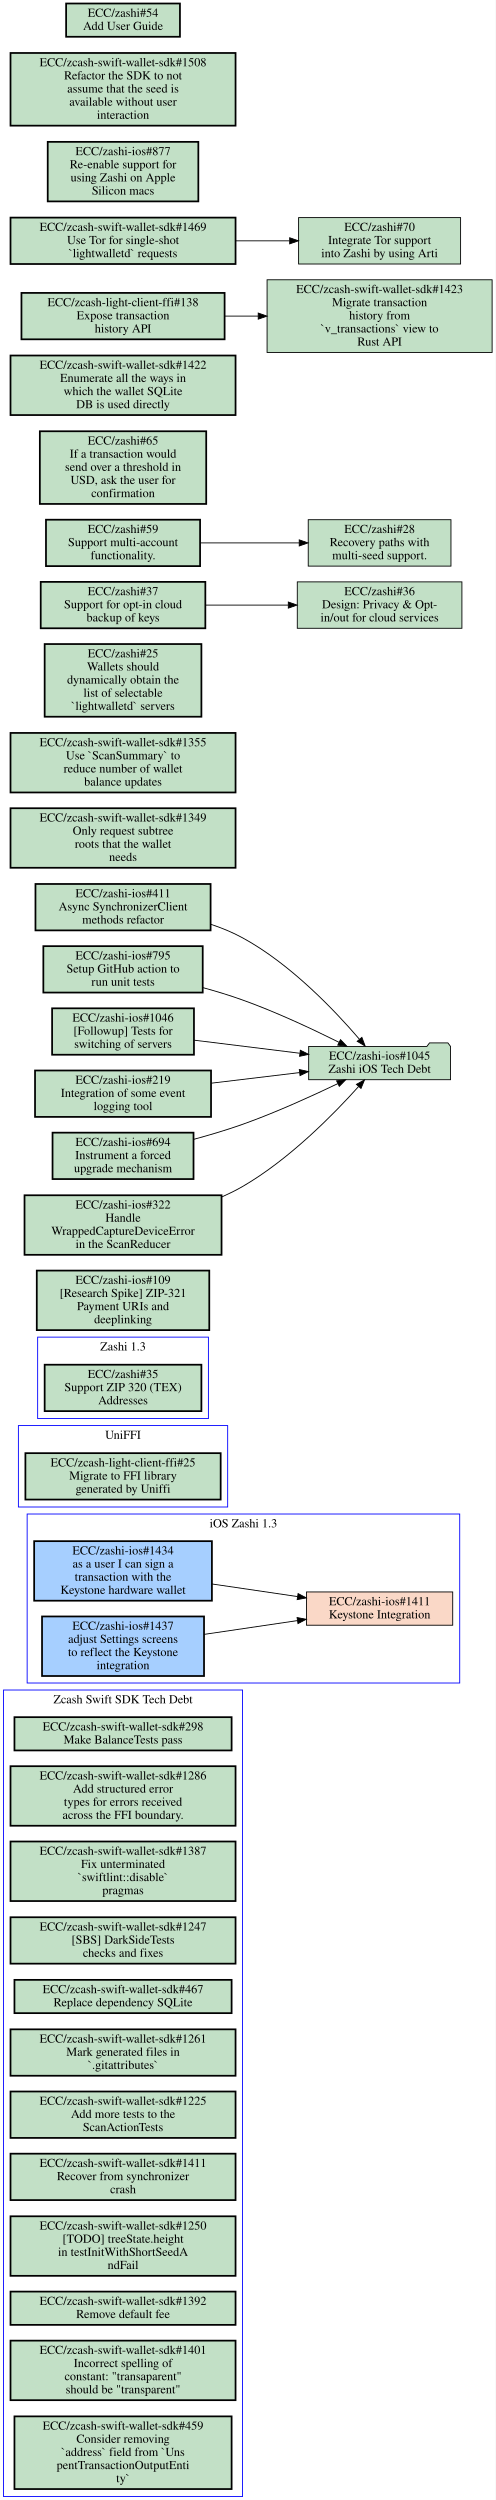
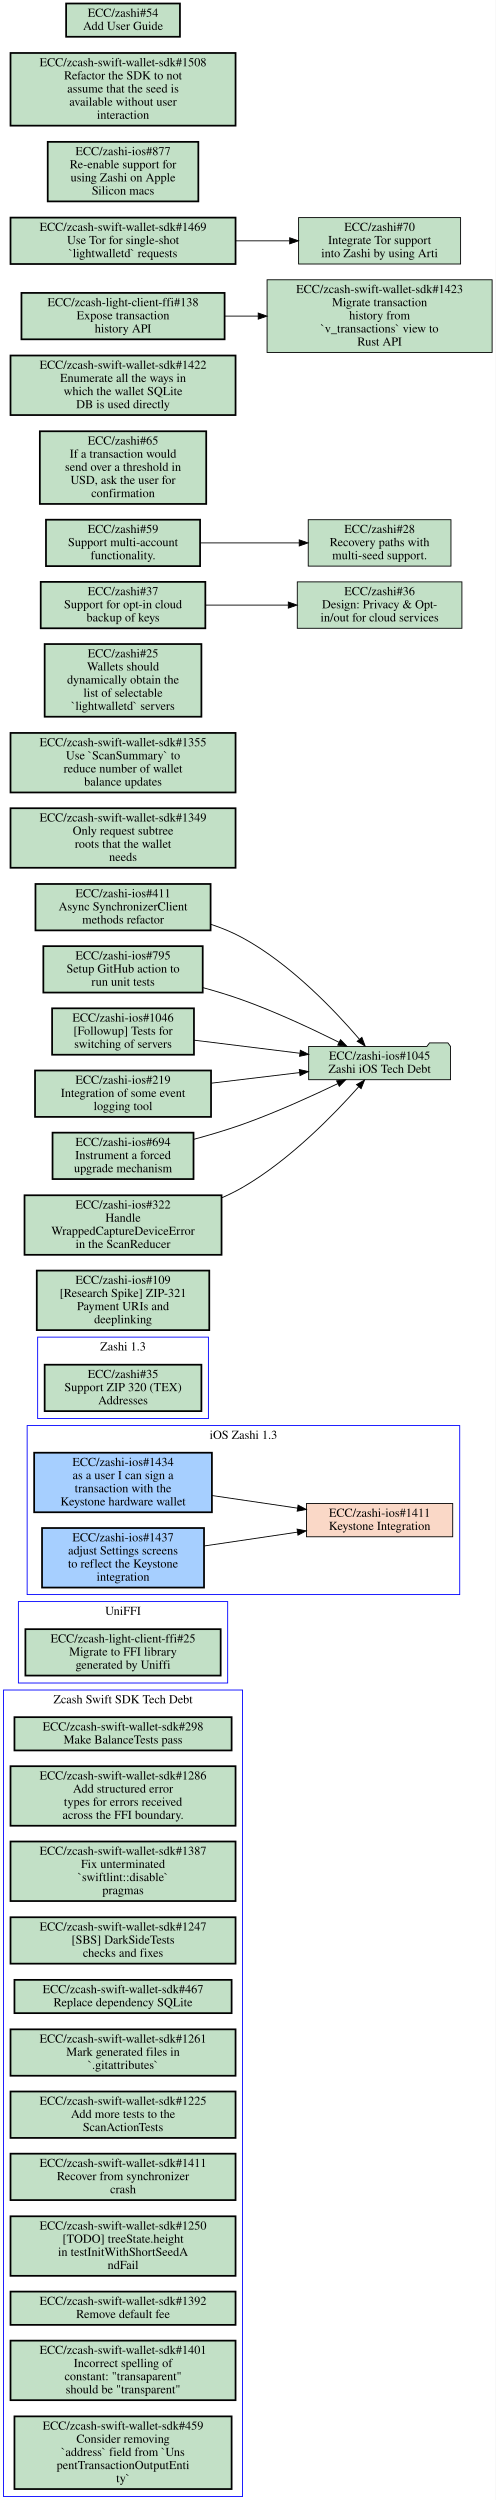
<svg xmlns="http://www.w3.org/2000/svg" xmlns:xlink="http://www.w3.org/1999/xlink" width="566pt" height="2855pt" viewBox="0.00 0.00 566.00 2855.00">
  <g id="graph0" class="graph" transform="scale(1 1) rotate(0) translate(4 2851)">
    <polygon fill="white" stroke="transparent" points="-4,4 -4,-2851 562,-2851 562,4 -4,4" />
    <g id="clust1" class="cluster">
-       <polygon fill="none" stroke="blue" points="39,-1231 39,-1324 234,-1324 234,-1231 39,-1231" />
-       <text text-anchor="middle" x="136.5" y="-1308.8" font-family="Times,serif" font-size="14.00">Zashi 1.3</text>
+       <polygon fill="none" stroke="blue" points="17,-929 17,-1022 256,-1022 256,-929 17,-929" />
+       <text text-anchor="middle" x="136.5" y="-1006.8" font-family="Times,serif" font-size="14.00">UniFFI</text>
    </g>
    <g id="clust2" class="cluster">
-       <polygon fill="none" stroke="blue" points="17,-1130 17,-1223 256,-1223 256,-1130 17,-1130" />
-       <text text-anchor="middle" x="136.5" y="-1207.8" font-family="Times,serif" font-size="14.00">UniFFI</text>
+       <polygon fill="none" stroke="blue" points="27,-1030 27,-1223 521,-1223 521,-1030 27,-1030" />
+       <text text-anchor="middle" x="274" y="-1207.8" font-family="Times,serif" font-size="14.00">iOS Zashi 1.3</text>
    </g>
    <g id="clust3" class="cluster">
      <polygon fill="none" stroke="blue" points="0,0 0,-921 273,-921 273,0 0,0" />
      <text text-anchor="middle" x="136.5" y="-905.8" font-family="Times,serif" font-size="14.00">Zcash Swift SDK Tech Debt</text>
    </g>
    <g id="clust4" class="cluster">
-       <polygon fill="none" stroke="blue" points="27,-929 27,-1122 521,-1122 521,-929 27,-929" />
-       <text text-anchor="middle" x="274" y="-1106.8" font-family="Times,serif" font-size="14.00">iOS Zashi 1.3</text>
+       <polygon fill="none" stroke="blue" points="39,-1231 39,-1324 234,-1324 234,-1231 39,-1231" />
+       <text text-anchor="middle" x="136.5" y="-1308.8" font-family="Times,serif" font-size="14.00">Zashi 1.3</text>
    </g>
    <g id="node1" class="node open">
      <g id="a_node1">
-         <a xlink:href="https://github.com/Electric-Coin-Company/zashi/issues/35" xlink:title="ECC/zashi#35&#10;Support ZIP 320 (TEX)&#10;Addresses" target="_blank">
-           <polygon fill="#c2e0c6" stroke="black" stroke-width="2" points="226,-1292.5 47,-1292.5 47,-1239.5 226,-1239.5 226,-1292.5" />
-           <text text-anchor="middle" x="136.5" y="-1277.3" font-family="Times,serif" font-size="14.00">ECC/zashi#35</text>
-           <text text-anchor="middle" x="136.5" y="-1262.3" font-family="Times,serif" font-size="14.00">Support ZIP 320 (TEX)</text>
-           <text text-anchor="middle" x="136.5" y="-1247.3" font-family="Times,serif" font-size="14.00">Addresses</text>
-         </a>
-       </g>
-     </g>
-     <g id="node2" class="node open">
+         <a xlink:href="https://github.com/Electric-Coin-Company/zcash-light-client-ffi/issues/25" xlink:title="ECC/zcash-light-client-ffi#25&#10;Migrate to FFI library&#10;generated by Uniffi" target="_blank">
+           <polygon fill="#c2e0c6" stroke="black" stroke-width="2" points="248,-990.5 25,-990.5 25,-937.5 248,-937.5 248,-990.5" />
+           <text text-anchor="middle" x="136.5" y="-975.3" font-family="Times,serif" font-size="14.00">ECC/zcash-light-client-ffi#25</text>
+           <text text-anchor="middle" x="136.5" y="-960.3" font-family="Times,serif" font-size="14.00">Migrate to FFI library</text>
+           <text text-anchor="middle" x="136.5" y="-945.3" font-family="Times,serif" font-size="14.00">generated by Uniffi</text>
+         </a>
+       </g>
+     </g>
+     <g id="node2" class="node closed">
      <g id="a_node2">
-         <a xlink:href="https://github.com/Electric-Coin-Company/zcash-light-client-ffi/issues/25" xlink:title="ECC/zcash-light-client-ffi#25&#10;Migrate to FFI library&#10;generated by Uniffi" target="_blank">
-           <polygon fill="#c2e0c6" stroke="black" stroke-width="2" points="248,-1191.5 25,-1191.5 25,-1138.5 248,-1138.5 248,-1191.5" />
-           <text text-anchor="middle" x="136.5" y="-1176.3" font-family="Times,serif" font-size="14.00">ECC/zcash-light-client-ffi#25</text>
-           <text text-anchor="middle" x="136.5" y="-1161.3" font-family="Times,serif" font-size="14.00">Migrate to FFI library</text>
-           <text text-anchor="middle" x="136.5" y="-1146.3" font-family="Times,serif" font-size="14.00">generated by Uniffi</text>
-         </a>
-       </g>
-     </g>
-     <g id="node3" class="node open">
+         <a xlink:href="https://github.com/Electric-Coin-Company/zashi-ios/issues/1411" xlink:title="ECC/zashi-ios#1411&#10;Keystone Integration" target="_blank">
+           <polygon fill="#fad8c7" stroke="black" points="513,-1134 346,-1134 346,-1096 513,-1096 513,-1134" />
+           <text text-anchor="middle" x="429.5" y="-1118.8" font-family="Times,serif" font-size="14.00">ECC/zashi-ios#1411</text>
+           <text text-anchor="middle" x="429.5" y="-1103.8" font-family="Times,serif" font-size="14.00">Keystone Integration</text>
+         </a>
+       </g>
+     </g>
+     <g id="node3" class="node committed">
      <g id="a_node3">
+         <a xlink:href="https://github.com/Electric-Coin-Company/zashi-ios/issues/1434" xlink:title="ECC/zashi-ios#1434&#10;as a user I can sign a&#10;transaction with the&#10;Keystone hardware wallet" target="_blank">
+           <polygon fill="#a6cfff" stroke="black" stroke-width="2" points="238,-1192 35,-1192 35,-1124 238,-1124 238,-1192" />
+           <text text-anchor="middle" x="136.5" y="-1176.8" font-family="Times,serif" font-size="14.00">ECC/zashi-ios#1434</text>
+           <text text-anchor="middle" x="136.5" y="-1161.8" font-family="Times,serif" font-size="14.00">as a user I can sign a</text>
+           <text text-anchor="middle" x="136.5" y="-1146.8" font-family="Times,serif" font-size="14.00">transaction with the</text>
+           <text text-anchor="middle" x="136.5" y="-1131.8" font-family="Times,serif" font-size="14.00">Keystone hardware wallet</text>
+         </a>
+       </g>
+     </g>
+     <g id="edge1" class="edge">
+       <path fill="none" stroke="black" d="M238.05,-1143.1C269.78,-1138.5 304.66,-1133.3 335.81,-1128.7" />
+       <polygon fill="black" stroke="black" points="336.41,-1132.15 345.78,-1127.2 335.37,-1125.23 336.41,-1132.15" />
+     </g>
+     <g id="node4" class="node committed">
+       <g id="a_node4">
+         <a xlink:href="https://github.com/Electric-Coin-Company/zashi-ios/issues/1437" xlink:title="ECC/zashi-ios#1437&#10;adjust Settings screens&#10;to reflect the Keystone&#10;integration" target="_blank">
+           <polygon fill="#a6cfff" stroke="black" stroke-width="2" points="229,-1106 44,-1106 44,-1038 229,-1038 229,-1106" />
+           <text text-anchor="middle" x="136.5" y="-1090.8" font-family="Times,serif" font-size="14.00">ECC/zashi-ios#1437</text>
+           <text text-anchor="middle" x="136.5" y="-1075.8" font-family="Times,serif" font-size="14.00">adjust Settings screens</text>
+           <text text-anchor="middle" x="136.5" y="-1060.8" font-family="Times,serif" font-size="14.00">to reflect the Keystone</text>
+           <text text-anchor="middle" x="136.5" y="-1045.8" font-family="Times,serif" font-size="14.00">integration</text>
+         </a>
+       </g>
+     </g>
+     <g id="edge2" class="edge">
+       <path fill="none" stroke="black" d="M229.17,-1085.5C263.14,-1090.6 301.66,-1096.3 335.72,-1101.3" />
+       <polygon fill="black" stroke="black" points="335.26,-1104.77 345.67,-1102.8 336.3,-1097.85 335.26,-1104.77" />
+     </g>
+     <g id="node5" class="node open">
+       <g id="a_node5">
        <a xlink:href="https://github.com/Electric-Coin-Company/zcash-swift-wallet-sdk/issues/298" xlink:title="ECC/zcash-swift-wallet-sdk#298&#10;Make BalanceTests pass" target="_blank">
          <polygon fill="#c2e0c6" stroke="black" stroke-width="2" points="260.5,-890 12.5,-890 12.5,-852 260.5,-852 260.5,-890" />
          <text text-anchor="middle" x="136.5" y="-874.8" font-family="Times,serif" font-size="14.00">ECC/zcash-swift-wallet-sdk#298</text>
          <text text-anchor="middle" x="136.5" y="-859.8" font-family="Times,serif" font-size="14.00">Make BalanceTests pass</text>
        </a>
      </g>
    </g>
-     <g id="node4" class="node open">
-       <g id="a_node4">
+     <g id="node6" class="node open">
+       <g id="a_node6">
        <a xlink:href="https://github.com/Electric-Coin-Company/zcash-swift-wallet-sdk/issues/1286" xlink:title="ECC/zcash-swift-wallet-sdk#1286&#10;Add structured error&#10;types for errors received&#10;across the FFI boundary." target="_blank">
          <polygon fill="#c2e0c6" stroke="black" stroke-width="2" points="265,-834 8,-834 8,-766 265,-766 265,-834" />
          <text text-anchor="middle" x="136.5" y="-818.8" font-family="Times,serif" font-size="14.00">ECC/zcash-swift-wallet-sdk#1286</text>
          <text text-anchor="middle" x="136.5" y="-803.8" font-family="Times,serif" font-size="14.00">Add structured error</text>
          <text text-anchor="middle" x="136.5" y="-788.8" font-family="Times,serif" font-size="14.00">types for errors received</text>
          <text text-anchor="middle" x="136.5" y="-773.8" font-family="Times,serif" font-size="14.00">across the FFI boundary.</text>
        </a>
      </g>
    </g>
-     <g id="node5" class="node open">
-       <g id="a_node5">
+     <g id="node7" class="node open">
+       <g id="a_node7">
        <a xlink:href="https://github.com/Electric-Coin-Company/zcash-swift-wallet-sdk/issues/1387" xlink:title="ECC/zcash-swift-wallet-sdk#1387&#10;Fix unterminated&#10;`swiftlint::disable`&#10;pragmas" target="_blank">
          <polygon fill="#c2e0c6" stroke="black" stroke-width="2" points="265,-748 8,-748 8,-680 265,-680 265,-748" />
          <text text-anchor="middle" x="136.5" y="-732.8" font-family="Times,serif" font-size="14.00">ECC/zcash-swift-wallet-sdk#1387</text>
          <text text-anchor="middle" x="136.5" y="-717.8" font-family="Times,serif" font-size="14.00">Fix unterminated</text>
          <text text-anchor="middle" x="136.5" y="-702.8" font-family="Times,serif" font-size="14.00">`swiftlint::disable`</text>
          <text text-anchor="middle" x="136.5" y="-687.8" font-family="Times,serif" font-size="14.00">pragmas</text>
        </a>
      </g>
    </g>
-     <g id="node6" class="node open">
-       <g id="a_node6">
+     <g id="node8" class="node open">
+       <g id="a_node8">
        <a xlink:href="https://github.com/Electric-Coin-Company/zcash-swift-wallet-sdk/issues/1247" xlink:title="ECC/zcash-swift-wallet-sdk#1247&#10;[SBS] DarkSideTests&#10;checks and fixes" target="_blank">
          <polygon fill="#c2e0c6" stroke="black" stroke-width="2" points="265,-661.5 8,-661.5 8,-608.5 265,-608.5 265,-661.5" />
          <text text-anchor="middle" x="136.5" y="-646.3" font-family="Times,serif" font-size="14.00">ECC/zcash-swift-wallet-sdk#1247</text>
          <text text-anchor="middle" x="136.5" y="-631.3" font-family="Times,serif" font-size="14.00">[SBS] DarkSideTests</text>
          <text text-anchor="middle" x="136.5" y="-616.3" font-family="Times,serif" font-size="14.00">checks and fixes</text>
        </a>
      </g>
    </g>
-     <g id="node7" class="node open">
-       <g id="a_node7">
+     <g id="node9" class="node open">
+       <g id="a_node9">
        <a xlink:href="https://github.com/Electric-Coin-Company/zcash-swift-wallet-sdk/issues/467" xlink:title="ECC/zcash-swift-wallet-sdk#467&#10;Replace dependency SQLite" target="_blank">
          <polygon fill="#c2e0c6" stroke="black" stroke-width="2" points="260.5,-590 12.5,-590 12.5,-552 260.5,-552 260.5,-590" />
          <text text-anchor="middle" x="136.5" y="-574.8" font-family="Times,serif" font-size="14.00">ECC/zcash-swift-wallet-sdk#467</text>
          <text text-anchor="middle" x="136.5" y="-559.8" font-family="Times,serif" font-size="14.00">Replace dependency SQLite</text>
        </a>
      </g>
    </g>
-     <g id="node8" class="node open">
-       <g id="a_node8">
+     <g id="node10" class="node open">
+       <g id="a_node10">
        <a xlink:href="https://github.com/Electric-Coin-Company/zcash-swift-wallet-sdk/issues/1261" xlink:title="ECC/zcash-swift-wallet-sdk#1261&#10;Mark generated files in&#10;`.gitattributes`" target="_blank">
          <polygon fill="#c2e0c6" stroke="black" stroke-width="2" points="265,-533.5 8,-533.5 8,-480.5 265,-480.5 265,-533.5" />
          <text text-anchor="middle" x="136.5" y="-518.3" font-family="Times,serif" font-size="14.00">ECC/zcash-swift-wallet-sdk#1261</text>
          <text text-anchor="middle" x="136.5" y="-503.3" font-family="Times,serif" font-size="14.00">Mark generated files in</text>
          <text text-anchor="middle" x="136.5" y="-488.3" font-family="Times,serif" font-size="14.00">`.gitattributes`</text>
        </a>
      </g>
    </g>
-     <g id="node9" class="node open">
-       <g id="a_node9">
+     <g id="node11" class="node open">
+       <g id="a_node11">
        <a xlink:href="https://github.com/Electric-Coin-Company/zcash-swift-wallet-sdk/issues/1225" xlink:title="ECC/zcash-swift-wallet-sdk#1225&#10;Add more tests to the&#10;ScanActionTests" target="_blank">
          <polygon fill="#c2e0c6" stroke="black" stroke-width="2" points="265,-462.5 8,-462.5 8,-409.5 265,-409.5 265,-462.5" />
          <text text-anchor="middle" x="136.5" y="-447.3" font-family="Times,serif" font-size="14.00">ECC/zcash-swift-wallet-sdk#1225</text>
          <text text-anchor="middle" x="136.5" y="-432.3" font-family="Times,serif" font-size="14.00">Add more tests to the</text>
          <text text-anchor="middle" x="136.5" y="-417.3" font-family="Times,serif" font-size="14.00">ScanActionTests</text>
        </a>
      </g>
    </g>
-     <g id="node10" class="node open">
-       <g id="a_node10">
+     <g id="node12" class="node open">
+       <g id="a_node12">
        <a xlink:href="https://github.com/Electric-Coin-Company/zcash-swift-wallet-sdk/issues/1411" xlink:title="ECC/zcash-swift-wallet-sdk#1411&#10;Recover from synchronizer&#10;crash" target="_blank">
          <polygon fill="#c2e0c6" stroke="black" stroke-width="2" points="265,-391.5 8,-391.5 8,-338.5 265,-338.5 265,-391.5" />
          <text text-anchor="middle" x="136.5" y="-376.3" font-family="Times,serif" font-size="14.00">ECC/zcash-swift-wallet-sdk#1411</text>
          <text text-anchor="middle" x="136.5" y="-361.3" font-family="Times,serif" font-size="14.00">Recover from synchronizer</text>
          <text text-anchor="middle" x="136.5" y="-346.3" font-family="Times,serif" font-size="14.00">crash</text>
        </a>
      </g>
    </g>
-     <g id="node11" class="node open">
-       <g id="a_node11">
+     <g id="node13" class="node open">
+       <g id="a_node13">
        <a xlink:href="https://github.com/Electric-Coin-Company/zcash-swift-wallet-sdk/issues/1250" xlink:title="ECC/zcash-swift-wallet-sdk#1250&#10;[TODO] treeState.height&#10;in testInitWithShortSeedA&#10;ndFail" target="_blank">
          <polygon fill="#c2e0c6" stroke="black" stroke-width="2" points="265,-320 8,-320 8,-252 265,-252 265,-320" />
          <text text-anchor="middle" x="136.5" y="-304.8" font-family="Times,serif" font-size="14.00">ECC/zcash-swift-wallet-sdk#1250</text>
          <text text-anchor="middle" x="136.5" y="-289.8" font-family="Times,serif" font-size="14.00">[TODO] treeState.height</text>
          <text text-anchor="middle" x="136.5" y="-274.8" font-family="Times,serif" font-size="14.00">in testInitWithShortSeedA</text>
          <text text-anchor="middle" x="136.5" y="-259.8" font-family="Times,serif" font-size="14.00">ndFail</text>
        </a>
      </g>
    </g>
-     <g id="node12" class="node open">
-       <g id="a_node12">
+     <g id="node14" class="node open">
+       <g id="a_node14">
        <a xlink:href="https://github.com/Electric-Coin-Company/zcash-swift-wallet-sdk/issues/1392" xlink:title="ECC/zcash-swift-wallet-sdk#1392&#10;Remove default fee" target="_blank">
          <polygon fill="#c2e0c6" stroke="black" stroke-width="2" points="265,-234 8,-234 8,-196 265,-196 265,-234" />
          <text text-anchor="middle" x="136.5" y="-218.8" font-family="Times,serif" font-size="14.00">ECC/zcash-swift-wallet-sdk#1392</text>
          <text text-anchor="middle" x="136.5" y="-203.8" font-family="Times,serif" font-size="14.00">Remove default fee</text>
        </a>
      </g>
    </g>
-     <g id="node13" class="node open">
-       <g id="a_node13">
+     <g id="node15" class="node open">
+       <g id="a_node15">
        <a xlink:href="https://github.com/Electric-Coin-Company/zcash-swift-wallet-sdk/issues/1401" xlink:title="ECC/zcash-swift-wallet-sdk#1401&#10;Incorrect spelling of&#10;constant: &quot;transaparent&quot;&#10;should be &quot;transparent&quot;" target="_blank">
          <polygon fill="#c2e0c6" stroke="black" stroke-width="2" points="265,-178 8,-178 8,-110 265,-110 265,-178" />
          <text text-anchor="middle" x="136.5" y="-162.8" font-family="Times,serif" font-size="14.00">ECC/zcash-swift-wallet-sdk#1401</text>
          <text text-anchor="middle" x="136.5" y="-147.8" font-family="Times,serif" font-size="14.00">Incorrect spelling of</text>
          <text text-anchor="middle" x="136.5" y="-132.8" font-family="Times,serif" font-size="14.00">constant: "transaparent"</text>
          <text text-anchor="middle" x="136.5" y="-117.8" font-family="Times,serif" font-size="14.00">should be "transparent"</text>
        </a>
      </g>
    </g>
-     <g id="node14" class="node open">
-       <g id="a_node14">
+     <g id="node16" class="node open">
+       <g id="a_node16">
        <a xlink:href="https://github.com/Electric-Coin-Company/zcash-swift-wallet-sdk/issues/459" xlink:title="ECC/zcash-swift-wallet-sdk#459&#10;Consider removing&#10;`address` field from `Uns&#10;pentTransactionOutputEnti&#10;ty`" target="_blank">
          <polygon fill="#c2e0c6" stroke="black" stroke-width="2" points="260.5,-91.5 12.5,-91.5 12.5,-8.5 260.5,-8.5 260.5,-91.5" />
          <text text-anchor="middle" x="136.5" y="-76.3" font-family="Times,serif" font-size="14.00">ECC/zcash-swift-wallet-sdk#459</text>
          <text text-anchor="middle" x="136.5" y="-61.3" font-family="Times,serif" font-size="14.00">Consider removing</text>
          <text text-anchor="middle" x="136.5" y="-46.3" font-family="Times,serif" font-size="14.00">`address` field from `Uns</text>
          <text text-anchor="middle" x="136.5" y="-31.3" font-family="Times,serif" font-size="14.00">pentTransactionOutputEnti</text>
          <text text-anchor="middle" x="136.5" y="-16.3" font-family="Times,serif" font-size="14.00">ty`</text>
        </a>
      </g>
    </g>
-     <g id="node15" class="node closed">
-       <g id="a_node15">
-         <a xlink:href="https://github.com/Electric-Coin-Company/zashi-ios/issues/1411" xlink:title="ECC/zashi-ios#1411&#10;Keystone Integration" target="_blank">
-           <polygon fill="#fad8c7" stroke="black" points="513,-1033 346,-1033 346,-995 513,-995 513,-1033" />
-           <text text-anchor="middle" x="429.5" y="-1017.8" font-family="Times,serif" font-size="14.00">ECC/zashi-ios#1411</text>
-           <text text-anchor="middle" x="429.5" y="-1002.8" font-family="Times,serif" font-size="14.00">Keystone Integration</text>
-         </a>
-       </g>
-     </g>
-     <g id="node16" class="node committed">
-       <g id="a_node16">
-         <a xlink:href="https://github.com/Electric-Coin-Company/zashi-ios/issues/1434" xlink:title="ECC/zashi-ios#1434&#10;as a user I can sign a&#10;transaction with the&#10;Keystone hardware wallet" target="_blank">
-           <polygon fill="#a6cfff" stroke="black" stroke-width="2" points="238,-1091 35,-1091 35,-1023 238,-1023 238,-1091" />
-           <text text-anchor="middle" x="136.5" y="-1075.8" font-family="Times,serif" font-size="14.00">ECC/zashi-ios#1434</text>
-           <text text-anchor="middle" x="136.5" y="-1060.8" font-family="Times,serif" font-size="14.00">as a user I can sign a</text>
-           <text text-anchor="middle" x="136.5" y="-1045.8" font-family="Times,serif" font-size="14.00">transaction with the</text>
-           <text text-anchor="middle" x="136.5" y="-1030.8" font-family="Times,serif" font-size="14.00">Keystone hardware wallet</text>
-         </a>
-       </g>
-     </g>
-     <g id="edge1" class="edge">
-       <path fill="none" stroke="black" d="M238.05,-1042.1C269.78,-1037.5 304.66,-1032.3 335.81,-1027.7" />
-       <polygon fill="black" stroke="black" points="336.41,-1031.15 345.78,-1026.2 335.37,-1024.23 336.41,-1031.15" />
-     </g>
-     <g id="node17" class="node committed">
+     <g id="node17" class="node open">
      <g id="a_node17">
-         <a xlink:href="https://github.com/Electric-Coin-Company/zashi-ios/issues/1437" xlink:title="ECC/zashi-ios#1437&#10;adjust Settings screens&#10;to reflect the Keystone&#10;integration" target="_blank">
-           <polygon fill="#a6cfff" stroke="black" stroke-width="2" points="229,-1005 44,-1005 44,-937 229,-937 229,-1005" />
-           <text text-anchor="middle" x="136.5" y="-989.8" font-family="Times,serif" font-size="14.00">ECC/zashi-ios#1437</text>
-           <text text-anchor="middle" x="136.5" y="-974.8" font-family="Times,serif" font-size="14.00">adjust Settings screens</text>
-           <text text-anchor="middle" x="136.5" y="-959.8" font-family="Times,serif" font-size="14.00">to reflect the Keystone</text>
-           <text text-anchor="middle" x="136.5" y="-944.8" font-family="Times,serif" font-size="14.00">integration</text>
-         </a>
-       </g>
-     </g>
-     <g id="edge2" class="edge">
-       <path fill="none" stroke="black" d="M229.17,-984.55C263.14,-989.57 301.66,-995.3 335.72,-1000.3" />
-       <polygon fill="black" stroke="black" points="335.26,-1003.77 345.67,-1001.8 336.3,-996.85 335.26,-1003.77" />
+         <a xlink:href="https://github.com/Electric-Coin-Company/zashi/issues/35" xlink:title="ECC/zashi#35&#10;Support ZIP 320 (TEX)&#10;Addresses" target="_blank">
+           <polygon fill="#c2e0c6" stroke="black" stroke-width="2" points="226,-1292.5 47,-1292.5 47,-1239.5 226,-1239.5 226,-1292.5" />
+           <text text-anchor="middle" x="136.5" y="-1277.3" font-family="Times,serif" font-size="14.00">ECC/zashi#35</text>
+           <text text-anchor="middle" x="136.5" y="-1262.3" font-family="Times,serif" font-size="14.00">Support ZIP 320 (TEX)</text>
+           <text text-anchor="middle" x="136.5" y="-1247.3" font-family="Times,serif" font-size="14.00">Addresses</text>
+         </a>
+       </g>
    </g>
    <g id="node18" class="node open">
      <g id="a_node18">
        <a xlink:href="https://github.com/Electric-Coin-Company/zashi-ios/issues/109" xlink:title="ECC/zashi-ios#109&#10;[Research Spike] ZIP-321&#10;Payment URIs and&#10;deeplinking" target="_blank">
          <polygon fill="#c2e0c6" stroke="black" stroke-width="2" points="235,-1400 38,-1400 38,-1332 235,-1332 235,-1400" />
          <text text-anchor="middle" x="136.5" y="-1384.8" font-family="Times,serif" font-size="14.00">ECC/zashi-ios#109</text>
          <text text-anchor="middle" x="136.5" y="-1369.8" font-family="Times,serif" font-size="14.00">[Research Spike] ZIP-321</text>
          <text text-anchor="middle" x="136.5" y="-1354.8" font-family="Times,serif" font-size="14.00">Payment URIs and</text>
          <text text-anchor="middle" x="136.5" y="-1339.8" font-family="Times,serif" font-size="14.00">deeplinking</text>
        </a>
      </g>
    </g>
    <g id="node19" class="node open">
      <g id="a_node19">
        <a xlink:href="https://github.com/Electric-Coin-Company/zashi-ios/issues/411" xlink:title="ECC/zashi-ios#411&#10;Async SynchronizerClient&#10;methods refactor" target="_blank">
          <polygon fill="#c2e0c6" stroke="black" stroke-width="2" points="236.5,-1841.5 36.5,-1841.5 36.5,-1788.5 236.5,-1788.5 236.5,-1841.5" />
          <text text-anchor="middle" x="136.5" y="-1826.3" font-family="Times,serif" font-size="14.00">ECC/zashi-ios#411</text>
          <text text-anchor="middle" x="136.5" y="-1811.3" font-family="Times,serif" font-size="14.00">Async SynchronizerClient</text>
          <text text-anchor="middle" x="136.5" y="-1796.3" font-family="Times,serif" font-size="14.00">methods refactor</text>
        </a>
      </g>
    </g>
    <g id="node20" class="node open">
      <g id="a_node20">
        <a xlink:href="https://github.com/Electric-Coin-Company/zashi-ios/issues/1045" xlink:title="ECC/zashi-ios#1045&#10;Zashi iOS Tech Debt" target="_blank">
          <polygon fill="#c2e0c6" stroke="black" points="510.5,-1656 507.5,-1660 486.5,-1660 483.5,-1656 348.5,-1656 348.5,-1618 510.5,-1618 510.5,-1656" />
          <text text-anchor="middle" x="429.5" y="-1640.8" font-family="Times,serif" font-size="14.00">ECC/zashi-ios#1045</text>
          <text text-anchor="middle" x="429.5" y="-1625.8" font-family="Times,serif" font-size="14.00">Zashi iOS Tech Debt</text>
        </a>
      </g>
    </g>
    <g id="edge3" class="edge">
      <path fill="none" stroke="black" d="M236.64,-1795.5C249.25,-1791.3 261.69,-1786.2 273,-1780 327.95,-1750.1 378.7,-1696.6 406.46,-1664.2" />
      <polygon fill="black" stroke="black" points="409.26,-1666.31 413.01,-1656.4 403.9,-1661.81 409.26,-1666.31" />
    </g>
    <g id="node21" class="node open">
      <g id="a_node21">
        <a xlink:href="https://github.com/Electric-Coin-Company/zashi-ios/issues/795" xlink:title="ECC/zashi-ios#795&#10;Setup GitHub action to&#10;run unit tests" target="_blank">
          <polygon fill="#c2e0c6" stroke="black" stroke-width="2" points="227.5,-1770.5 45.5,-1770.5 45.5,-1717.5 227.5,-1717.5 227.5,-1770.5" />
          <text text-anchor="middle" x="136.5" y="-1755.3" font-family="Times,serif" font-size="14.00">ECC/zashi-ios#795</text>
          <text text-anchor="middle" x="136.5" y="-1740.3" font-family="Times,serif" font-size="14.00">Setup GitHub action to</text>
          <text text-anchor="middle" x="136.5" y="-1725.3" font-family="Times,serif" font-size="14.00">run unit tests</text>
        </a>
      </g>
    </g>
    <g id="edge4" class="edge">
      <path fill="none" stroke="black" d="M227.84,-1723.1C243.06,-1718.9 258.59,-1714.2 273,-1709 311.08,-1695.4 352.57,-1675.9 383.1,-1660.7" />
      <polygon fill="black" stroke="black" points="384.86,-1663.73 392.21,-1656.1 381.71,-1657.48 384.86,-1663.73" />
    </g>
    <g id="node22" class="node open">
      <g id="a_node22">
        <a xlink:href="https://github.com/Electric-Coin-Company/zcash-swift-wallet-sdk/issues/1349" xlink:title="ECC/zcash-swift-wallet-sdk#1349&#10;Only request subtree&#10;roots that the wallet&#10;needs" target="_blank">
          <polygon fill="#c2e0c6" stroke="black" stroke-width="2" points="265,-1928 8,-1928 8,-1860 265,-1860 265,-1928" />
          <text text-anchor="middle" x="136.5" y="-1912.8" font-family="Times,serif" font-size="14.00">ECC/zcash-swift-wallet-sdk#1349</text>
          <text text-anchor="middle" x="136.5" y="-1897.8" font-family="Times,serif" font-size="14.00">Only request subtree</text>
          <text text-anchor="middle" x="136.5" y="-1882.8" font-family="Times,serif" font-size="14.00">roots that the wallet</text>
          <text text-anchor="middle" x="136.5" y="-1867.8" font-family="Times,serif" font-size="14.00">needs</text>
        </a>
      </g>
    </g>
    <g id="node23" class="node open">
      <g id="a_node23">
        <a xlink:href="https://github.com/Electric-Coin-Company/zcash-swift-wallet-sdk/issues/1355" xlink:title="ECC/zcash-swift-wallet-sdk#1355&#10;Use `ScanSummary` to&#10;reduce number of wallet&#10;balance updates" target="_blank">
          <polygon fill="#c2e0c6" stroke="black" stroke-width="2" points="265,-2014 8,-2014 8,-1946 265,-1946 265,-2014" />
          <text text-anchor="middle" x="136.5" y="-1998.8" font-family="Times,serif" font-size="14.00">ECC/zcash-swift-wallet-sdk#1355</text>
          <text text-anchor="middle" x="136.5" y="-1983.8" font-family="Times,serif" font-size="14.00">Use `ScanSummary` to</text>
          <text text-anchor="middle" x="136.5" y="-1968.8" font-family="Times,serif" font-size="14.00">reduce number of wallet</text>
          <text text-anchor="middle" x="136.5" y="-1953.8" font-family="Times,serif" font-size="14.00">balance updates</text>
        </a>
      </g>
    </g>
    <g id="node24" class="node open">
      <g id="a_node24">
        <a xlink:href="https://github.com/Electric-Coin-Company/zashi-ios/issues/1046" xlink:title="ECC/zashi-ios#1046&#10;[Followup] Tests for&#10;switching of servers" target="_blank">
          <polygon fill="#c2e0c6" stroke="black" stroke-width="2" points="217.5,-1699.5 55.5,-1699.5 55.5,-1646.5 217.5,-1646.5 217.5,-1699.5" />
          <text text-anchor="middle" x="136.5" y="-1684.3" font-family="Times,serif" font-size="14.00">ECC/zashi-ios#1046</text>
          <text text-anchor="middle" x="136.5" y="-1669.3" font-family="Times,serif" font-size="14.00">[Followup] Tests for</text>
          <text text-anchor="middle" x="136.5" y="-1654.3" font-family="Times,serif" font-size="14.00">switching of servers</text>
        </a>
      </g>
    </g>
    <g id="edge5" class="edge">
      <path fill="none" stroke="black" d="M217.79,-1663.1C255.16,-1658.4 299.77,-1652.9 338.3,-1648.2" />
      <polygon fill="black" stroke="black" points="338.99,-1651.64 348.47,-1646.9 338.11,-1644.7 338.99,-1651.64" />
    </g>
    <g id="node25" class="node open">
      <g id="a_node25">
        <a xlink:href="https://github.com/Electric-Coin-Company/zashi/issues/25" xlink:title="ECC/zashi#25&#10;Wallets should&#10;dynamically obtain the&#10;list of selectable&#10;`lightwalletd` servers" target="_blank">
          <polygon fill="#c2e0c6" stroke="black" stroke-width="2" points="226,-2115.5 47,-2115.5 47,-2032.5 226,-2032.5 226,-2115.5" />
          <text text-anchor="middle" x="136.5" y="-2100.3" font-family="Times,serif" font-size="14.00">ECC/zashi#25</text>
          <text text-anchor="middle" x="136.5" y="-2085.3" font-family="Times,serif" font-size="14.00">Wallets should</text>
          <text text-anchor="middle" x="136.5" y="-2070.3" font-family="Times,serif" font-size="14.00">dynamically obtain the</text>
          <text text-anchor="middle" x="136.5" y="-2055.3" font-family="Times,serif" font-size="14.00">list of selectable</text>
          <text text-anchor="middle" x="136.5" y="-2040.3" font-family="Times,serif" font-size="14.00">`lightwalletd` servers</text>
        </a>
      </g>
    </g>
    <g id="node26" class="node open">
      <g id="a_node26">
        <a xlink:href="https://github.com/Electric-Coin-Company/zashi/issues/37" xlink:title="ECC/zashi#37&#10;Support for opt-in cloud&#10;backup of keys" target="_blank">
          <polygon fill="#c2e0c6" stroke="black" stroke-width="2" points="230.5,-2186.5 42.5,-2186.5 42.5,-2133.5 230.5,-2133.5 230.5,-2186.5" />
          <text text-anchor="middle" x="136.5" y="-2171.3" font-family="Times,serif" font-size="14.00">ECC/zashi#37</text>
          <text text-anchor="middle" x="136.5" y="-2156.3" font-family="Times,serif" font-size="14.00">Support for opt-in cloud</text>
          <text text-anchor="middle" x="136.5" y="-2141.3" font-family="Times,serif" font-size="14.00">backup of keys</text>
        </a>
      </g>
    </g>
    <g id="node27" class="node open">
      <g id="a_node27">
        <a xlink:href="https://github.com/Electric-Coin-Company/zashi/issues/36" xlink:title="ECC/zashi#36&#10;Design: Privacy &amp; Opt-&#10;in/out for cloud services" target="_blank">
          <polygon fill="#c2e0c6" stroke="black" points="523.5,-2186.5 335.5,-2186.5 335.5,-2133.5 523.5,-2133.5 523.5,-2186.5" />
          <text text-anchor="middle" x="429.5" y="-2171.3" font-family="Times,serif" font-size="14.00">ECC/zashi#36</text>
          <text text-anchor="middle" x="429.5" y="-2156.3" font-family="Times,serif" font-size="14.00">Design: Privacy &amp; Opt-</text>
          <text text-anchor="middle" x="429.5" y="-2141.3" font-family="Times,serif" font-size="14.00">in/out for cloud services</text>
        </a>
      </g>
    </g>
    <g id="edge6" class="edge">
      <path fill="none" stroke="black" d="M230.77,-2160C260.8,-2160 294.24,-2160 324.95,-2160" />
      <polygon fill="black" stroke="black" points="325.25,-2163.5 335.25,-2160 325.25,-2156.5 325.25,-2163.5" />
    </g>
    <g id="node28" class="node open">
      <g id="a_node28">
        <a xlink:href="https://github.com/Electric-Coin-Company/zashi-ios/issues/219" xlink:title="ECC/zashi-ios#219&#10;Integration of some event&#10;logging tool" target="_blank">
          <polygon fill="#c2e0c6" stroke="black" stroke-width="2" points="237,-1628.5 36,-1628.5 36,-1575.5 237,-1575.5 237,-1628.5" />
          <text text-anchor="middle" x="136.5" y="-1613.3" font-family="Times,serif" font-size="14.00">ECC/zashi-ios#219</text>
          <text text-anchor="middle" x="136.5" y="-1598.3" font-family="Times,serif" font-size="14.00">Integration of some event</text>
          <text text-anchor="middle" x="136.5" y="-1583.3" font-family="Times,serif" font-size="14.00">logging tool</text>
        </a>
      </g>
    </g>
    <g id="edge7" class="edge">
      <path fill="none" stroke="black" d="M237.24,-1614C269.9,-1617.9 305.99,-1622.3 337.93,-1626.1" />
      <polygon fill="black" stroke="black" points="337.81,-1629.61 348.15,-1627.3 338.63,-1622.66 337.81,-1629.61" />
    </g>
    <g id="node29" class="node open">
      <g id="a_node29">
        <a xlink:href="https://github.com/Electric-Coin-Company/zashi-ios/issues/694" xlink:title="ECC/zashi-ios#694&#10;Instrument a forced&#10;upgrade mechanism" target="_blank">
          <polygon fill="#c2e0c6" stroke="black" stroke-width="2" points="217,-1557.5 56,-1557.5 56,-1504.5 217,-1504.5 217,-1557.5" />
          <text text-anchor="middle" x="136.5" y="-1542.3" font-family="Times,serif" font-size="14.00">ECC/zashi-ios#694</text>
          <text text-anchor="middle" x="136.5" y="-1527.3" font-family="Times,serif" font-size="14.00">Instrument a forced</text>
          <text text-anchor="middle" x="136.5" y="-1512.3" font-family="Times,serif" font-size="14.00">upgrade mechanism</text>
        </a>
      </g>
    </g>
    <g id="edge8" class="edge">
      <path fill="none" stroke="black" d="M217.34,-1549.9C235.79,-1554.9 255.22,-1560.7 273,-1567 310.42,-1580.3 351.31,-1598.9 381.77,-1613.5" />
      <polygon fill="black" stroke="black" points="380.35,-1616.7 390.87,-1618 383.46,-1610.43 380.35,-1616.7" />
    </g>
    <g id="node30" class="node open">
      <g id="a_node30">
        <a xlink:href="https://github.com/Electric-Coin-Company/zashi-ios/issues/322" xlink:title="ECC/zashi-ios#322&#10;Handle&#10;WrappedCaptureDeviceError&#10;in the ScanReducer" target="_blank">
          <polygon fill="#c2e0c6" stroke="black" stroke-width="2" points="249,-1486 24,-1486 24,-1418 249,-1418 249,-1486" />
          <text text-anchor="middle" x="136.5" y="-1470.8" font-family="Times,serif" font-size="14.00">ECC/zashi-ios#322</text>
          <text text-anchor="middle" x="136.5" y="-1455.8" font-family="Times,serif" font-size="14.00">Handle</text>
          <text text-anchor="middle" x="136.5" y="-1440.8" font-family="Times,serif" font-size="14.00">WrappedCaptureDeviceError</text>
          <text text-anchor="middle" x="136.5" y="-1425.8" font-family="Times,serif" font-size="14.00">in the ScanReducer</text>
        </a>
      </g>
    </g>
    <g id="edge9" class="edge">
-       <path fill="none" stroke="black" d="M249.35,-1484.1C257.54,-1487.7 265.51,-1491.7 273,-1496 326.48,-1527 377.36,-1578.8 405.6,-1610.3" />
-       <polygon fill="black" stroke="black" points="403.02,-1612.67 412.29,-1617.8 408.25,-1608.01 403.02,-1612.67" />
+       <path fill="none" stroke="black" d="M249.02,-1483C257.32,-1486.6 265.41,-1490.6 273,-1495 326.7,-1526 377.51,-1578.3 405.68,-1610" />
+       <polygon fill="black" stroke="black" points="403.12,-1612.39 412.34,-1617.6 408.38,-1607.77 403.12,-1612.39" />
    </g>
    <g id="node31" class="node open">
      <g id="a_node31">
        <a xlink:href="https://github.com/Electric-Coin-Company/zashi/issues/59" xlink:title="ECC/zashi#59&#10;Support multi-account&#10;functionality." target="_blank">
          <polygon fill="#c2e0c6" stroke="black" stroke-width="2" points="224.5,-2257.5 48.5,-2257.5 48.5,-2204.5 224.5,-2204.5 224.5,-2257.5" />
          <text text-anchor="middle" x="136.5" y="-2242.3" font-family="Times,serif" font-size="14.00">ECC/zashi#59</text>
          <text text-anchor="middle" x="136.5" y="-2227.3" font-family="Times,serif" font-size="14.00">Support multi-account</text>
          <text text-anchor="middle" x="136.5" y="-2212.3" font-family="Times,serif" font-size="14.00">functionality.</text>
        </a>
      </g>
    </g>
    <g id="node32" class="node open">
      <g id="a_node32">
        <a xlink:href="https://github.com/Electric-Coin-Company/zashi/issues/28" xlink:title="ECC/zashi#28&#10;Recovery paths with&#10;multi-seed support." target="_blank">
          <polygon fill="#c2e0c6" stroke="black" points="511,-2257.5 348,-2257.5 348,-2204.5 511,-2204.5 511,-2257.5" />
          <text text-anchor="middle" x="429.5" y="-2242.3" font-family="Times,serif" font-size="14.00">ECC/zashi#28</text>
          <text text-anchor="middle" x="429.5" y="-2227.3" font-family="Times,serif" font-size="14.00">Recovery paths with</text>
          <text text-anchor="middle" x="429.5" y="-2212.3" font-family="Times,serif" font-size="14.00">multi-seed support.</text>
        </a>
      </g>
    </g>
    <g id="edge10" class="edge">
      <path fill="none" stroke="black" d="M224.81,-2231C260.46,-2231 301.7,-2231 337.71,-2231" />
      <polygon fill="black" stroke="black" points="337.72,-2234.5 347.72,-2231 337.72,-2227.5 337.72,-2234.5" />
    </g>
    <g id="node33" class="node open">
      <g id="a_node33">
        <a xlink:href="https://github.com/Electric-Coin-Company/zashi/issues/65" xlink:title="ECC/zashi#65&#10;If a transaction would&#10;send over a threshold in&#10;USD, ask the user for&#10;confirmation" target="_blank">
          <polygon fill="#c2e0c6" stroke="black" stroke-width="2" points="231.5,-2358.5 41.5,-2358.5 41.5,-2275.5 231.5,-2275.5 231.5,-2358.5" />
          <text text-anchor="middle" x="136.5" y="-2343.3" font-family="Times,serif" font-size="14.00">ECC/zashi#65</text>
          <text text-anchor="middle" x="136.5" y="-2328.3" font-family="Times,serif" font-size="14.00">If a transaction would</text>
          <text text-anchor="middle" x="136.5" y="-2313.3" font-family="Times,serif" font-size="14.00">send over a threshold in</text>
          <text text-anchor="middle" x="136.5" y="-2298.3" font-family="Times,serif" font-size="14.00">USD, ask the user for</text>
          <text text-anchor="middle" x="136.5" y="-2283.3" font-family="Times,serif" font-size="14.00">confirmation</text>
        </a>
      </g>
    </g>
    <g id="node34" class="node open">
      <g id="a_node34">
        <a xlink:href="https://github.com/Electric-Coin-Company/zcash-swift-wallet-sdk/issues/1422" xlink:title="ECC/zcash-swift-wallet-sdk#1422&#10;Enumerate all the ways in&#10;which the wallet SQLite&#10;DB is used directly" target="_blank">
          <polygon fill="#c2e0c6" stroke="black" stroke-width="2" points="265,-2445 8,-2445 8,-2377 265,-2377 265,-2445" />
          <text text-anchor="middle" x="136.5" y="-2429.8" font-family="Times,serif" font-size="14.00">ECC/zcash-swift-wallet-sdk#1422</text>
          <text text-anchor="middle" x="136.5" y="-2414.8" font-family="Times,serif" font-size="14.00">Enumerate all the ways in</text>
          <text text-anchor="middle" x="136.5" y="-2399.8" font-family="Times,serif" font-size="14.00">which the wallet SQLite</text>
          <text text-anchor="middle" x="136.5" y="-2384.8" font-family="Times,serif" font-size="14.00">DB is used directly</text>
        </a>
      </g>
    </g>
    <g id="node35" class="node open">
      <g id="a_node35">
        <a xlink:href="https://github.com/Electric-Coin-Company/zcash-light-client-ffi/issues/138" xlink:title="ECC/zcash-light-client-ffi#138&#10;Expose transaction&#10;history API" target="_blank">
          <polygon fill="#c2e0c6" stroke="black" stroke-width="2" points="252.5,-2516.5 20.5,-2516.5 20.5,-2463.5 252.5,-2463.5 252.5,-2516.5" />
          <text text-anchor="middle" x="136.5" y="-2501.3" font-family="Times,serif" font-size="14.00">ECC/zcash-light-client-ffi#138</text>
          <text text-anchor="middle" x="136.5" y="-2486.3" font-family="Times,serif" font-size="14.00">Expose transaction</text>
          <text text-anchor="middle" x="136.5" y="-2471.3" font-family="Times,serif" font-size="14.00">history API</text>
        </a>
      </g>
    </g>
    <g id="node36" class="node open">
      <g id="a_node36">
        <a xlink:href="https://github.com/Electric-Coin-Company/zcash-swift-wallet-sdk/issues/1423" xlink:title="ECC/zcash-swift-wallet-sdk#1423&#10;Migrate transaction&#10;history from&#10;`v_transactions` view to&#10;Rust API" target="_blank">
          <polygon fill="#c2e0c6" stroke="black" points="558,-2531.5 301,-2531.5 301,-2448.5 558,-2448.5 558,-2531.5" />
          <text text-anchor="middle" x="429.5" y="-2516.3" font-family="Times,serif" font-size="14.00">ECC/zcash-swift-wallet-sdk#1423</text>
          <text text-anchor="middle" x="429.5" y="-2501.3" font-family="Times,serif" font-size="14.00">Migrate transaction</text>
          <text text-anchor="middle" x="429.5" y="-2486.3" font-family="Times,serif" font-size="14.00">history from</text>
          <text text-anchor="middle" x="429.5" y="-2471.3" font-family="Times,serif" font-size="14.00">`v_transactions` view to</text>
          <text text-anchor="middle" x="429.5" y="-2456.3" font-family="Times,serif" font-size="14.00">Rust API</text>
        </a>
      </g>
    </g>
    <g id="edge11" class="edge">
      <path fill="none" stroke="black" d="M252.51,-2490C265.05,-2490 277.9,-2490 290.67,-2490" />
      <polygon fill="black" stroke="black" points="290.89,-2493.5 300.89,-2490 290.89,-2486.5 290.89,-2493.5" />
    </g>
    <g id="node37" class="node open">
      <g id="a_node37">
        <a xlink:href="https://github.com/Electric-Coin-Company/zashi/issues/70" xlink:title="ECC/zashi#70&#10;Integrate Tor support&#10;into Zashi by using Arti" target="_blank">
          <polygon fill="#c2e0c6" stroke="black" points="522,-2602.5 337,-2602.5 337,-2549.5 522,-2549.5 522,-2602.5" />
          <text text-anchor="middle" x="429.5" y="-2587.3" font-family="Times,serif" font-size="14.00">ECC/zashi#70</text>
          <text text-anchor="middle" x="429.5" y="-2572.3" font-family="Times,serif" font-size="14.00">Integrate Tor support</text>
          <text text-anchor="middle" x="429.5" y="-2557.3" font-family="Times,serif" font-size="14.00">into Zashi by using Arti</text>
        </a>
      </g>
    </g>
    <g id="node38" class="node open">
      <g id="a_node38">
        <a xlink:href="https://github.com/Electric-Coin-Company/zcash-swift-wallet-sdk/issues/1469" xlink:title="ECC/zcash-swift-wallet-sdk#1469&#10;Use Tor for single-shot&#10;`lightwalletd` requests" target="_blank">
          <polygon fill="#c2e0c6" stroke="black" stroke-width="2" points="265,-2602.5 8,-2602.5 8,-2549.5 265,-2549.5 265,-2602.5" />
          <text text-anchor="middle" x="136.5" y="-2587.3" font-family="Times,serif" font-size="14.00">ECC/zcash-swift-wallet-sdk#1469</text>
          <text text-anchor="middle" x="136.5" y="-2572.3" font-family="Times,serif" font-size="14.00">Use Tor for single-shot</text>
          <text text-anchor="middle" x="136.5" y="-2557.3" font-family="Times,serif" font-size="14.00">`lightwalletd` requests</text>
        </a>
      </g>
    </g>
    <g id="edge12" class="edge">
      <path fill="none" stroke="black" d="M265.14,-2576C285.68,-2576 306.71,-2576 326.55,-2576" />
      <polygon fill="black" stroke="black" points="326.81,-2579.5 336.81,-2576 326.81,-2572.5 326.81,-2579.5" />
    </g>
    <g id="node39" class="node open">
      <g id="a_node39">
        <a xlink:href="https://github.com/Electric-Coin-Company/zashi-ios/issues/877" xlink:title="ECC/zashi-ios#877&#10;Re-enable support for&#10;using Zashi on Apple&#10;Silicon macs" target="_blank">
          <polygon fill="#c2e0c6" stroke="black" stroke-width="2" points="222.5,-2689 50.5,-2689 50.5,-2621 222.5,-2621 222.5,-2689" />
          <text text-anchor="middle" x="136.5" y="-2673.8" font-family="Times,serif" font-size="14.00">ECC/zashi-ios#877</text>
          <text text-anchor="middle" x="136.5" y="-2658.8" font-family="Times,serif" font-size="14.00">Re-enable support for</text>
          <text text-anchor="middle" x="136.5" y="-2643.8" font-family="Times,serif" font-size="14.00">using Zashi on Apple</text>
          <text text-anchor="middle" x="136.5" y="-2628.8" font-family="Times,serif" font-size="14.00">Silicon macs</text>
        </a>
      </g>
    </g>
    <g id="node40" class="node open">
      <g id="a_node40">
        <a xlink:href="https://github.com/Electric-Coin-Company/zcash-swift-wallet-sdk/issues/1508" xlink:title="ECC/zcash-swift-wallet-sdk#1508&#10;Refactor the SDK to not&#10;assume that the seed is&#10;available without user&#10;interaction" target="_blank">
          <polygon fill="#c2e0c6" stroke="black" stroke-width="2" points="265,-2790.5 8,-2790.5 8,-2707.5 265,-2707.5 265,-2790.5" />
          <text text-anchor="middle" x="136.5" y="-2775.3" font-family="Times,serif" font-size="14.00">ECC/zcash-swift-wallet-sdk#1508</text>
          <text text-anchor="middle" x="136.5" y="-2760.3" font-family="Times,serif" font-size="14.00">Refactor the SDK to not</text>
          <text text-anchor="middle" x="136.5" y="-2745.3" font-family="Times,serif" font-size="14.00">assume that the seed is</text>
          <text text-anchor="middle" x="136.5" y="-2730.3" font-family="Times,serif" font-size="14.00">available without user</text>
          <text text-anchor="middle" x="136.5" y="-2715.3" font-family="Times,serif" font-size="14.00">interaction</text>
        </a>
      </g>
    </g>
    <g id="node41" class="node open">
      <g id="a_node41">
        <a xlink:href="https://github.com/Electric-Coin-Company/zashi/issues/54" xlink:title="ECC/zashi#54&#10;Add User Guide" target="_blank">
          <polygon fill="#c2e0c6" stroke="black" stroke-width="2" points="201.5,-2847 71.5,-2847 71.5,-2809 201.5,-2809 201.5,-2847" />
          <text text-anchor="middle" x="136.5" y="-2831.8" font-family="Times,serif" font-size="14.00">ECC/zashi#54</text>
          <text text-anchor="middle" x="136.5" y="-2816.8" font-family="Times,serif" font-size="14.00">Add User Guide</text>
        </a>
      </g>
    </g>
  </g>
</svg>
